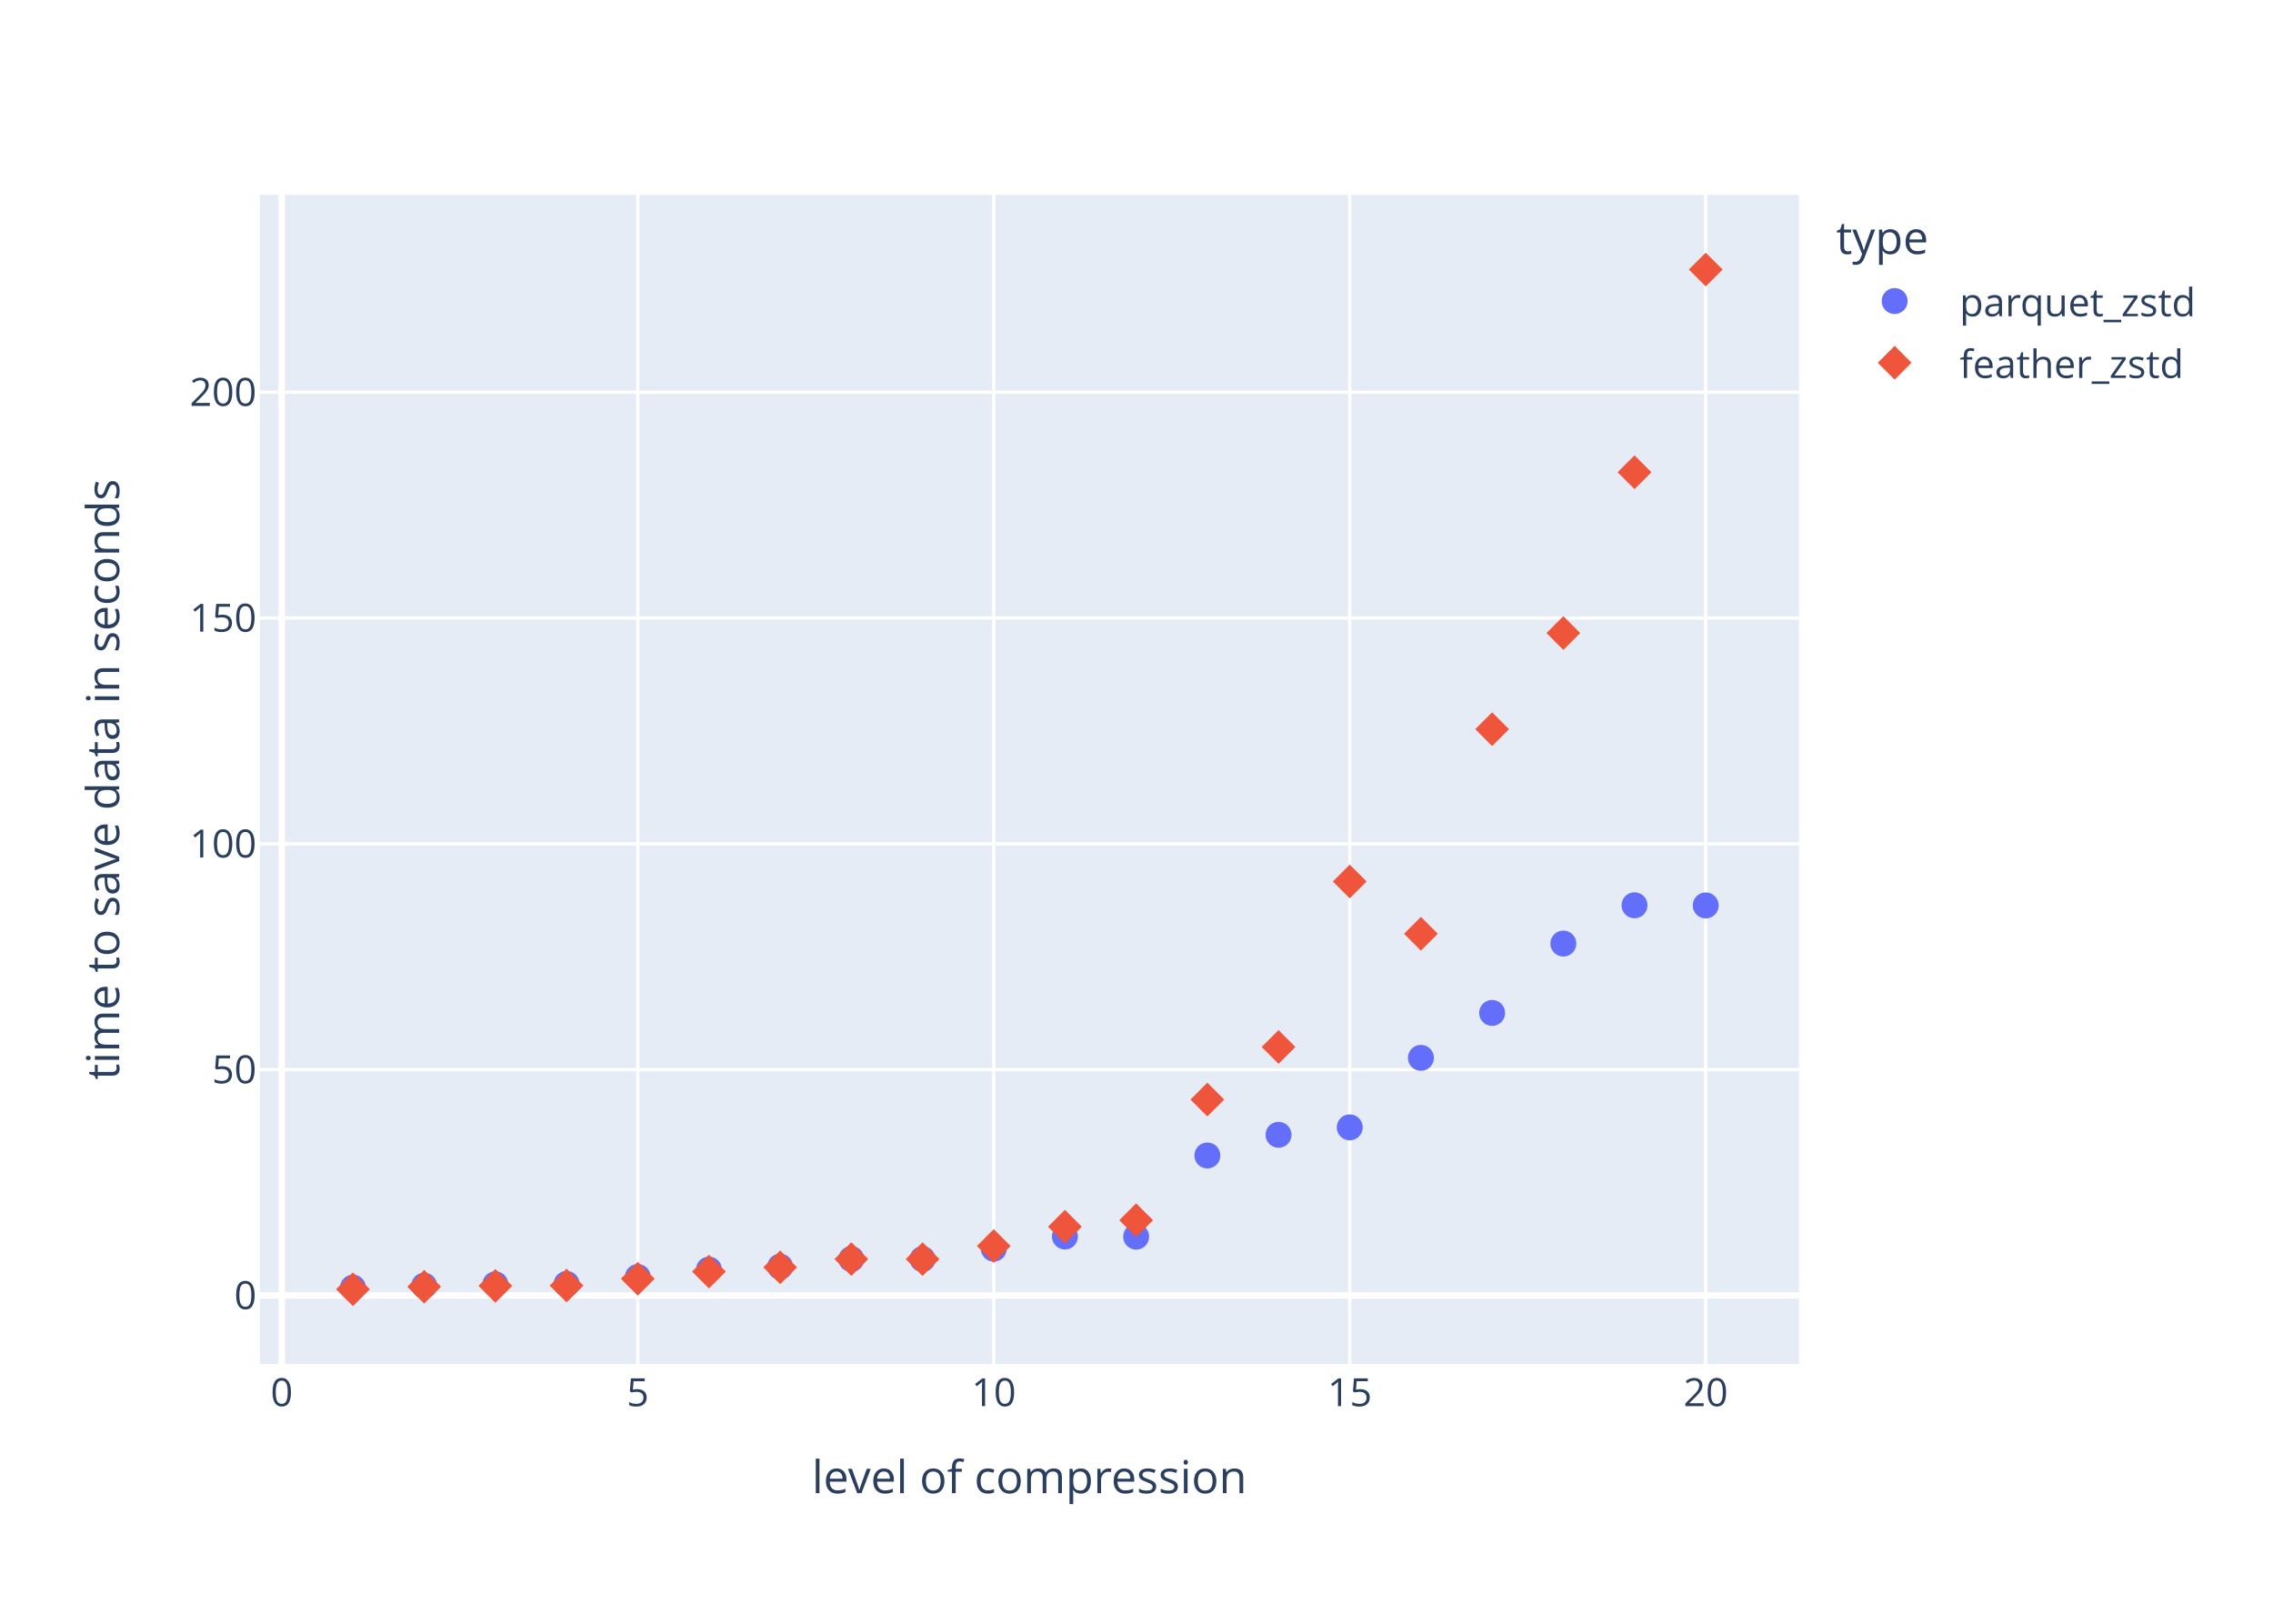
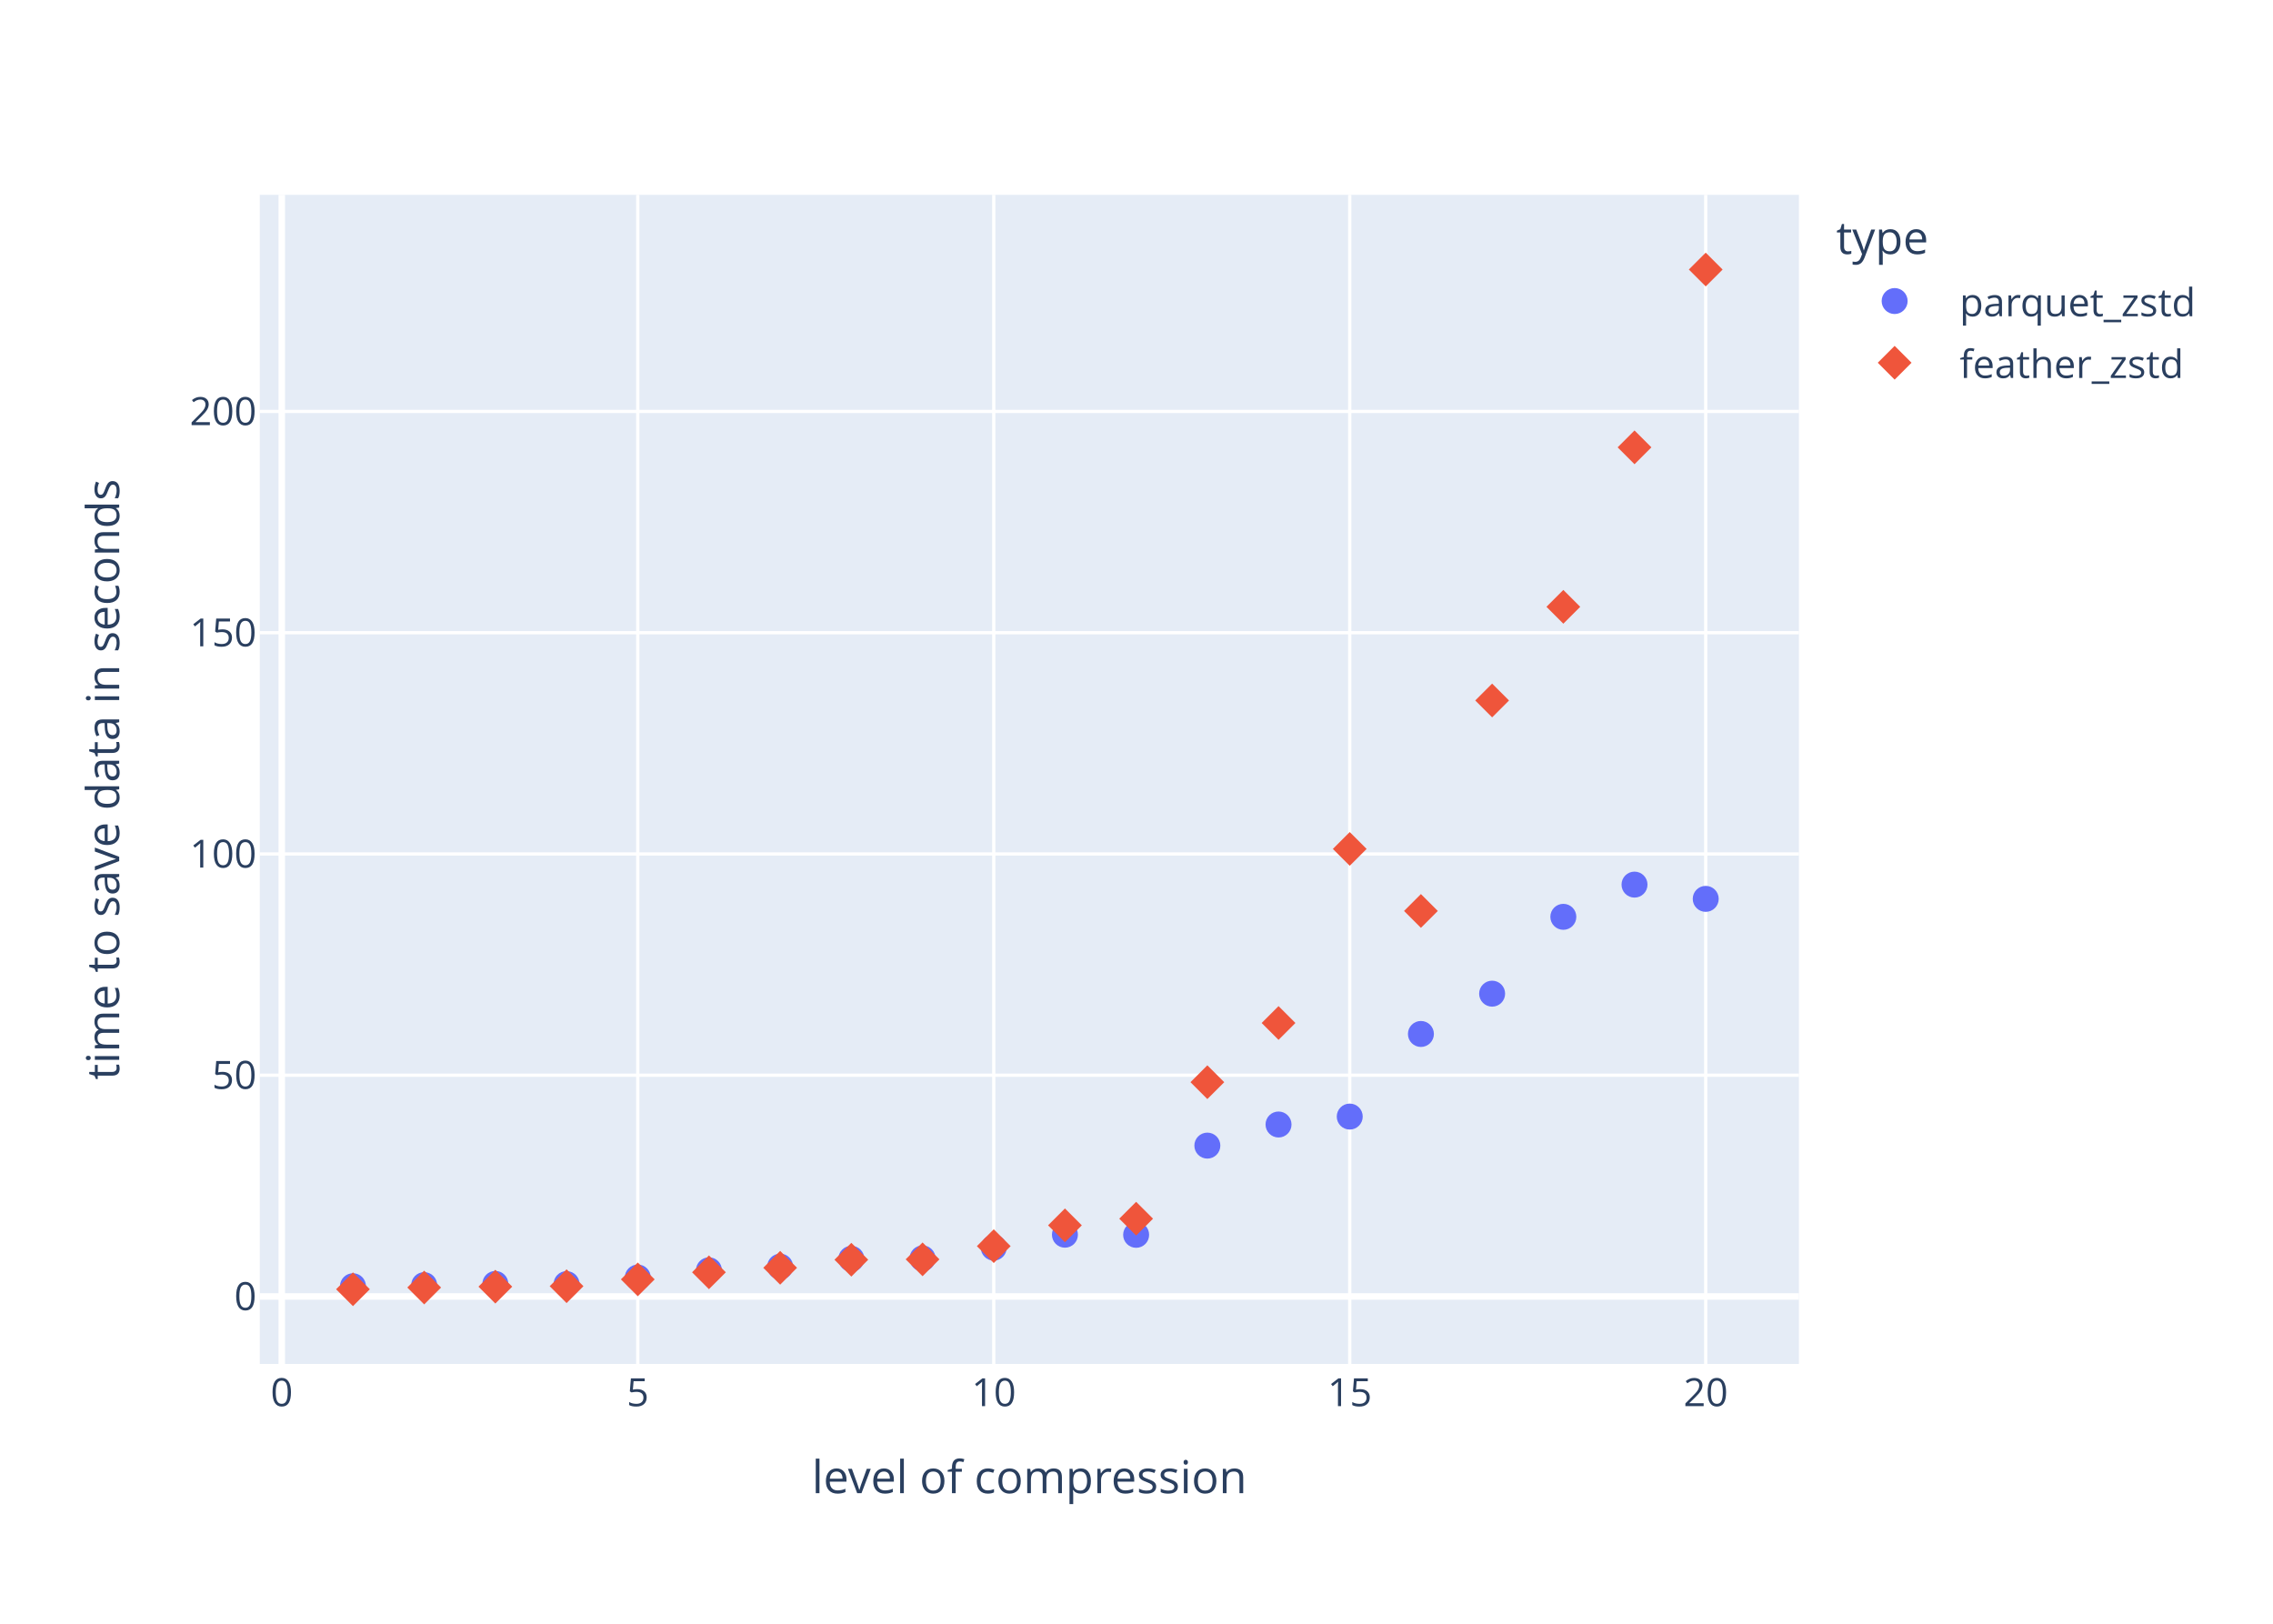
<svg xmlns="http://www.w3.org/2000/svg" class="main-svg" width="700" height="500" style="" viewBox="0 0 700 500">
  <rect x="0" y="0" width="700" height="500" style="fill: rgb(255, 255, 255); fill-opacity: 1;" />
-   <defs id="defs-3eac93">
+   <defs id="defs-b81b1a">
    <g class="clips">
-       <clipPath id="clip3eac93xyplot" class="plotclip">
+       <clipPath id="clipb81b1axyplot" class="plotclip">
        <rect width="474" height="360" />
      </clipPath>
-       <clipPath class="axesclip" id="clip3eac93x">
+       <clipPath class="axesclip" id="clipb81b1ax">
        <rect x="80" y="0" width="474" height="500" />
      </clipPath>
-       <clipPath class="axesclip" id="clip3eac93y">
+       <clipPath class="axesclip" id="clipb81b1ay">
        <rect x="0" y="60" width="700" height="360" />
      </clipPath>
-       <clipPath class="axesclip" id="clip3eac93xy">
+       <clipPath class="axesclip" id="clipb81b1axy">
        <rect x="80" y="60" width="474" height="360" />
      </clipPath>
    </g>
    <g class="gradients" />
    <g class="patterns" />
  </defs>
  <g class="bglayer">
    <rect class="bg" x="80" y="60" width="474" height="360" style="fill: rgb(229, 236, 246); fill-opacity: 1; stroke-width: 0;" />
  </g>
  <g class="layer-below">
    <g class="imagelayer" />
    <g class="shapelayer" />
  </g>
  <g class="cartesianlayer">
    <g class="subplot xy">
      <g class="layer-subplot">
        <g class="shapelayer" />
        <g class="imagelayer" />
      </g>
      <g class="minor-gridlayer">
        <g class="x" />
        <g class="y" />
      </g>
      <g class="gridlayer">
        <g class="x">
          <path class="xgrid crisp" transform="translate(196.41,0)" d="M0,60v360" style="stroke: rgb(255, 255, 255); stroke-opacity: 1; stroke-width: 1px;" />
          <path class="xgrid crisp" transform="translate(306.04,0)" d="M0,60v360" style="stroke: rgb(255, 255, 255); stroke-opacity: 1; stroke-width: 1px;" />
          <path class="xgrid crisp" transform="translate(415.67,0)" d="M0,60v360" style="stroke: rgb(255, 255, 255); stroke-opacity: 1; stroke-width: 1px;" />
          <path class="xgrid crisp" transform="translate(525.3,0)" d="M0,60v360" style="stroke: rgb(255, 255, 255); stroke-opacity: 1; stroke-width: 1px;" />
        </g>
        <g class="y">
-           <path class="ygrid crisp" transform="translate(0,329.37)" d="M80,0h474" style="stroke: rgb(255, 255, 255); stroke-opacity: 1; stroke-width: 1px;" />
-           <path class="ygrid crisp" transform="translate(0,259.84)" d="M80,0h474" style="stroke: rgb(255, 255, 255); stroke-opacity: 1; stroke-width: 1px;" />
-           <path class="ygrid crisp" transform="translate(0,190.31)" d="M80,0h474" style="stroke: rgb(255, 255, 255); stroke-opacity: 1; stroke-width: 1px;" />
-           <path class="ygrid crisp" transform="translate(0,120.78)" d="M80,0h474" style="stroke: rgb(255, 255, 255); stroke-opacity: 1; stroke-width: 1px;" />
+           <path class="ygrid crisp" transform="translate(0,331.09)" d="M80,0h474" style="stroke: rgb(255, 255, 255); stroke-opacity: 1; stroke-width: 1px;" />
+           <path class="ygrid crisp" transform="translate(0,262.96)" d="M80,0h474" style="stroke: rgb(255, 255, 255); stroke-opacity: 1; stroke-width: 1px;" />
+           <path class="ygrid crisp" transform="translate(0,194.83)" d="M80,0h474" style="stroke: rgb(255, 255, 255); stroke-opacity: 1; stroke-width: 1px;" />
+           <path class="ygrid crisp" transform="translate(0,126.7)" d="M80,0h474" style="stroke: rgb(255, 255, 255); stroke-opacity: 1; stroke-width: 1px;" />
        </g>
      </g>
      <g class="zerolinelayer">
        <path class="xzl zl crisp" transform="translate(86.77,0)" d="M0,60v360" style="stroke: rgb(255, 255, 255); stroke-opacity: 1; stroke-width: 2px;" />
-         <path class="yzl zl crisp" transform="translate(0,398.91)" d="M80,0h474" style="stroke: rgb(255, 255, 255); stroke-opacity: 1; stroke-width: 2px;" />
+         <path class="yzl zl crisp" transform="translate(0,399.22)" d="M80,0h474" style="stroke: rgb(255, 255, 255); stroke-opacity: 1; stroke-width: 2px;" />
      </g>
      <g class="layer-between">
        <g class="shapelayer" />
        <g class="imagelayer" />
      </g>
      <path class="xlines-below" />
      <path class="ylines-below" />
      <g class="overlines-below" />
      <g class="xaxislayer-below" />
      <g class="yaxislayer-below" />
      <g class="overaxes-below" />
-       <g class="plot" transform="translate(80,60)" clip-path="url(#clip3eac93xyplot)">
+       <g class="plot" transform="translate(80,60)" clip-path="url(#clipb81b1axyplot)">
        <g class="scatterlayer mlayer">
-           <g class="trace scatter tracec2e7a9" style="stroke-miterlimit: 2; opacity: 1;">
+           <g class="trace scatter traced93dc3" style="stroke-miterlimit: 2; opacity: 1;">
            <g class="fills" />
            <g class="errorbars" />
            <g class="lines" />
            <g class="points">
-               <path class="point plotly-customdata" transform="translate(28.7,336.51)" d="M4,0A4,4 0 1,1 0,-4A4,4 0 0,1 4,0Z" style="opacity: 1; stroke-width: 0px; fill: rgb(99, 110, 250); fill-opacity: 1;" />
-               <path class="point plotly-customdata" transform="translate(50.63,335.9)" d="M4,0A4,4 0 1,1 0,-4A4,4 0 0,1 4,0Z" style="opacity: 1; stroke-width: 0px; fill: rgb(99, 110, 250); fill-opacity: 1;" />
-               <path class="point plotly-customdata" transform="translate(72.55,335.48)" d="M4,0A4,4 0 1,1 0,-4A4,4 0 0,1 4,0Z" style="opacity: 1; stroke-width: 0px; fill: rgb(99, 110, 250); fill-opacity: 1;" />
-               <path class="point plotly-customdata" transform="translate(94.48,335.36)" d="M4,0A4,4 0 1,1 0,-4A4,4 0 0,1 4,0Z" style="opacity: 1; stroke-width: 0px; fill: rgb(99, 110, 250); fill-opacity: 1;" />
-               <path class="point plotly-customdata" transform="translate(116.41,333.25)" d="M4,0A4,4 0 1,1 0,-4A4,4 0 0,1 4,0Z" style="opacity: 1; stroke-width: 0px; fill: rgb(99, 110, 250); fill-opacity: 1;" />
-               <path class="point plotly-customdata" transform="translate(138.33,330.96)" d="M4,0A4,4 0 1,1 0,-4A4,4 0 0,1 4,0Z" style="opacity: 1; stroke-width: 0px; fill: rgb(99, 110, 250); fill-opacity: 1;" />
-               <path class="point plotly-customdata" transform="translate(160.26,330.06)" d="M4,0A4,4 0 1,1 0,-4A4,4 0 0,1 4,0Z" style="opacity: 1; stroke-width: 0px; fill: rgb(99, 110, 250); fill-opacity: 1;" />
-               <path class="point plotly-customdata" transform="translate(182.18,327.7)" d="M4,0A4,4 0 1,1 0,-4A4,4 0 0,1 4,0Z" style="opacity: 1; stroke-width: 0px; fill: rgb(99, 110, 250); fill-opacity: 1;" />
-               <path class="point plotly-customdata" transform="translate(204.11,327.71)" d="M4,0A4,4 0 1,1 0,-4A4,4 0 0,1 4,0Z" style="opacity: 1; stroke-width: 0px; fill: rgb(99, 110, 250); fill-opacity: 1;" />
-               <path class="point plotly-customdata" transform="translate(226.04,324.5)" d="M4,0A4,4 0 1,1 0,-4A4,4 0 0,1 4,0Z" style="opacity: 1; stroke-width: 0px; fill: rgb(99, 110, 250); fill-opacity: 1;" />
-               <path class="point plotly-customdata" transform="translate(247.96,320.76)" d="M4,0A4,4 0 1,1 0,-4A4,4 0 0,1 4,0Z" style="opacity: 1; stroke-width: 0px; fill: rgb(99, 110, 250); fill-opacity: 1;" />
-               <path class="point plotly-customdata" transform="translate(269.89,320.8)" d="M4,0A4,4 0 1,1 0,-4A4,4 0 0,1 4,0Z" style="opacity: 1; stroke-width: 0px; fill: rgb(99, 110, 250); fill-opacity: 1;" />
-               <path class="point plotly-customdata" transform="translate(291.82,295.81)" d="M4,0A4,4 0 1,1 0,-4A4,4 0 0,1 4,0Z" style="opacity: 1; stroke-width: 0px; fill: rgb(99, 110, 250); fill-opacity: 1;" />
-               <path class="point plotly-customdata" transform="translate(313.74,289.44)" d="M4,0A4,4 0 1,1 0,-4A4,4 0 0,1 4,0Z" style="opacity: 1; stroke-width: 0px; fill: rgb(99, 110, 250); fill-opacity: 1;" />
-               <path class="point plotly-customdata" transform="translate(335.67,287.15)" d="M4,0A4,4 0 1,1 0,-4A4,4 0 0,1 4,0Z" style="opacity: 1; stroke-width: 0px; fill: rgb(99, 110, 250); fill-opacity: 1;" />
-               <path class="point plotly-customdata" transform="translate(357.59,265.75)" d="M4,0A4,4 0 1,1 0,-4A4,4 0 0,1 4,0Z" style="opacity: 1; stroke-width: 0px; fill: rgb(99, 110, 250); fill-opacity: 1;" />
-               <path class="point plotly-customdata" transform="translate(379.52,251.91)" d="M4,0A4,4 0 1,1 0,-4A4,4 0 0,1 4,0Z" style="opacity: 1; stroke-width: 0px; fill: rgb(99, 110, 250); fill-opacity: 1;" />
-               <path class="point plotly-customdata" transform="translate(401.45,230.55)" d="M4,0A4,4 0 1,1 0,-4A4,4 0 0,1 4,0Z" style="opacity: 1; stroke-width: 0px; fill: rgb(99, 110, 250); fill-opacity: 1;" />
-               <path class="point plotly-customdata" transform="translate(423.37,218.77)" d="M4,0A4,4 0 1,1 0,-4A4,4 0 0,1 4,0Z" style="opacity: 1; stroke-width: 0px; fill: rgb(99, 110, 250); fill-opacity: 1;" />
-               <path class="point plotly-customdata" transform="translate(445.3,218.81)" d="M4,0A4,4 0 1,1 0,-4A4,4 0 0,1 4,0Z" style="opacity: 1; stroke-width: 0px; fill: rgb(99, 110, 250); fill-opacity: 1;" />
+               <path class="point plotly-customdata" transform="translate(28.7,336.07)" d="M4,0A4,4 0 1,1 0,-4A4,4 0 0,1 4,0Z" style="opacity: 1; stroke-width: 0px; fill: rgb(99, 110, 250); fill-opacity: 1;" />
+               <path class="point plotly-customdata" transform="translate(50.63,335.73)" d="M4,0A4,4 0 1,1 0,-4A4,4 0 0,1 4,0Z" style="opacity: 1; stroke-width: 0px; fill: rgb(99, 110, 250); fill-opacity: 1;" />
+               <path class="point plotly-customdata" transform="translate(72.55,335.36)" d="M4,0A4,4 0 1,1 0,-4A4,4 0 0,1 4,0Z" style="opacity: 1; stroke-width: 0px; fill: rgb(99, 110, 250); fill-opacity: 1;" />
+               <path class="point plotly-customdata" transform="translate(94.48,335.41)" d="M4,0A4,4 0 1,1 0,-4A4,4 0 0,1 4,0Z" style="opacity: 1; stroke-width: 0px; fill: rgb(99, 110, 250); fill-opacity: 1;" />
+               <path class="point plotly-customdata" transform="translate(116.41,333.39)" d="M4,0A4,4 0 1,1 0,-4A4,4 0 0,1 4,0Z" style="opacity: 1; stroke-width: 0px; fill: rgb(99, 110, 250); fill-opacity: 1;" />
+               <path class="point plotly-customdata" transform="translate(138.33,331.17)" d="M4,0A4,4 0 1,1 0,-4A4,4 0 0,1 4,0Z" style="opacity: 1; stroke-width: 0px; fill: rgb(99, 110, 250); fill-opacity: 1;" />
+               <path class="point plotly-customdata" transform="translate(160.26,330.04)" d="M4,0A4,4 0 1,1 0,-4A4,4 0 0,1 4,0Z" style="opacity: 1; stroke-width: 0px; fill: rgb(99, 110, 250); fill-opacity: 1;" />
+               <path class="point plotly-customdata" transform="translate(182.18,327.63)" d="M4,0A4,4 0 1,1 0,-4A4,4 0 0,1 4,0Z" style="opacity: 1; stroke-width: 0px; fill: rgb(99, 110, 250); fill-opacity: 1;" />
+               <path class="point plotly-customdata" transform="translate(204.11,327.5)" d="M4,0A4,4 0 1,1 0,-4A4,4 0 0,1 4,0Z" style="opacity: 1; stroke-width: 0px; fill: rgb(99, 110, 250); fill-opacity: 1;" />
+               <path class="point plotly-customdata" transform="translate(226.04,324.18)" d="M4,0A4,4 0 1,1 0,-4A4,4 0 0,1 4,0Z" style="opacity: 1; stroke-width: 0px; fill: rgb(99, 110, 250); fill-opacity: 1;" />
+               <path class="point plotly-customdata" transform="translate(247.96,320.2)" d="M4,0A4,4 0 1,1 0,-4A4,4 0 0,1 4,0Z" style="opacity: 1; stroke-width: 0px; fill: rgb(99, 110, 250); fill-opacity: 1;" />
+               <path class="point plotly-customdata" transform="translate(269.89,320.24)" d="M4,0A4,4 0 1,1 0,-4A4,4 0 0,1 4,0Z" style="opacity: 1; stroke-width: 0px; fill: rgb(99, 110, 250); fill-opacity: 1;" />
+               <path class="point plotly-customdata" transform="translate(291.82,292.77)" d="M4,0A4,4 0 1,1 0,-4A4,4 0 0,1 4,0Z" style="opacity: 1; stroke-width: 0px; fill: rgb(99, 110, 250); fill-opacity: 1;" />
+               <path class="point plotly-customdata" transform="translate(313.74,286.27)" d="M4,0A4,4 0 1,1 0,-4A4,4 0 0,1 4,0Z" style="opacity: 1; stroke-width: 0px; fill: rgb(99, 110, 250); fill-opacity: 1;" />
+               <path class="point plotly-customdata" transform="translate(335.67,283.83)" d="M4,0A4,4 0 1,1 0,-4A4,4 0 0,1 4,0Z" style="opacity: 1; stroke-width: 0px; fill: rgb(99, 110, 250); fill-opacity: 1;" />
+               <path class="point plotly-customdata" transform="translate(357.59,258.39)" d="M4,0A4,4 0 1,1 0,-4A4,4 0 0,1 4,0Z" style="opacity: 1; stroke-width: 0px; fill: rgb(99, 110, 250); fill-opacity: 1;" />
+               <path class="point plotly-customdata" transform="translate(379.52,245.98)" d="M4,0A4,4 0 1,1 0,-4A4,4 0 0,1 4,0Z" style="opacity: 1; stroke-width: 0px; fill: rgb(99, 110, 250); fill-opacity: 1;" />
+               <path class="point plotly-customdata" transform="translate(401.45,222.32)" d="M4,0A4,4 0 1,1 0,-4A4,4 0 0,1 4,0Z" style="opacity: 1; stroke-width: 0px; fill: rgb(99, 110, 250); fill-opacity: 1;" />
+               <path class="point plotly-customdata" transform="translate(423.37,212.4)" d="M4,0A4,4 0 1,1 0,-4A4,4 0 0,1 4,0Z" style="opacity: 1; stroke-width: 0px; fill: rgb(99, 110, 250); fill-opacity: 1;" />
+               <path class="point plotly-customdata" transform="translate(445.3,216.79)" d="M4,0A4,4 0 1,1 0,-4A4,4 0 0,1 4,0Z" style="opacity: 1; stroke-width: 0px; fill: rgb(99, 110, 250); fill-opacity: 1;" />
            </g>
            <g class="text" />
          </g>
-           <g class="trace scatter traceed14b1" style="stroke-miterlimit: 2; opacity: 1;">
+           <g class="trace scatter trace84b276" style="stroke-miterlimit: 2; opacity: 1;">
            <g class="fills" />
            <g class="errorbars" />
            <g class="lines" />
            <g class="points">
              <path class="point plotly-customdata" transform="translate(28.7,337)" d="M5.2,0L0,5.2L-5.2,0L0,-5.2Z" style="opacity: 1; stroke-width: 0px; fill: rgb(239, 85, 59); fill-opacity: 1;" />
-               <path class="point plotly-customdata" transform="translate(50.63,336.22)" d="M5.2,0L0,5.2L-5.2,0L0,-5.2Z" style="opacity: 1; stroke-width: 0px; fill: rgb(239, 85, 59); fill-opacity: 1;" />
-               <path class="point plotly-customdata" transform="translate(72.55,335.96)" d="M5.2,0L0,5.2L-5.2,0L0,-5.2Z" style="opacity: 1; stroke-width: 0px; fill: rgb(239, 85, 59); fill-opacity: 1;" />
-               <path class="point plotly-customdata" transform="translate(94.48,335.86)" d="M5.2,0L0,5.2L-5.2,0L0,-5.2Z" style="opacity: 1; stroke-width: 0px; fill: rgb(239, 85, 59); fill-opacity: 1;" />
-               <path class="point plotly-customdata" transform="translate(116.41,333.77)" d="M5.2,0L0,5.2L-5.2,0L0,-5.2Z" style="opacity: 1; stroke-width: 0px; fill: rgb(239, 85, 59); fill-opacity: 1;" />
-               <path class="point plotly-customdata" transform="translate(138.33,331.55)" d="M5.2,0L0,5.2L-5.2,0L0,-5.2Z" style="opacity: 1; stroke-width: 0px; fill: rgb(239, 85, 59); fill-opacity: 1;" />
-               <path class="point plotly-customdata" transform="translate(160.26,330.24)" d="M5.2,0L0,5.2L-5.2,0L0,-5.2Z" style="opacity: 1; stroke-width: 0px; fill: rgb(239, 85, 59); fill-opacity: 1;" />
-               <path class="point plotly-customdata" transform="translate(182.18,327.72)" d="M5.2,0L0,5.2L-5.2,0L0,-5.2Z" style="opacity: 1; stroke-width: 0px; fill: rgb(239, 85, 59); fill-opacity: 1;" />
-               <path class="point plotly-customdata" transform="translate(204.11,327.72)" d="M5.2,0L0,5.2L-5.2,0L0,-5.2Z" style="opacity: 1; stroke-width: 0px; fill: rgb(239, 85, 59); fill-opacity: 1;" />
-               <path class="point plotly-customdata" transform="translate(226.04,323.69)" d="M5.2,0L0,5.2L-5.2,0L0,-5.2Z" style="opacity: 1; stroke-width: 0px; fill: rgb(239, 85, 59); fill-opacity: 1;" />
-               <path class="point plotly-customdata" transform="translate(247.96,317.74)" d="M5.2,0L0,5.2L-5.2,0L0,-5.2Z" style="opacity: 1; stroke-width: 0px; fill: rgb(239, 85, 59); fill-opacity: 1;" />
-               <path class="point plotly-customdata" transform="translate(269.89,315.74)" d="M5.2,0L0,5.2L-5.2,0L0,-5.2Z" style="opacity: 1; stroke-width: 0px; fill: rgb(239, 85, 59); fill-opacity: 1;" />
-               <path class="point plotly-customdata" transform="translate(291.82,278.59)" d="M5.2,0L0,5.2L-5.2,0L0,-5.2Z" style="opacity: 1; stroke-width: 0px; fill: rgb(239, 85, 59); fill-opacity: 1;" />
-               <path class="point plotly-customdata" transform="translate(313.74,262.39)" d="M5.2,0L0,5.2L-5.2,0L0,-5.2Z" style="opacity: 1; stroke-width: 0px; fill: rgb(239, 85, 59); fill-opacity: 1;" />
-               <path class="point plotly-customdata" transform="translate(335.67,211.44)" d="M5.2,0L0,5.2L-5.2,0L0,-5.2Z" style="opacity: 1; stroke-width: 0px; fill: rgb(239, 85, 59); fill-opacity: 1;" />
-               <path class="point plotly-customdata" transform="translate(357.59,227.54)" d="M5.2,0L0,5.2L-5.2,0L0,-5.2Z" style="opacity: 1; stroke-width: 0px; fill: rgb(239, 85, 59); fill-opacity: 1;" />
-               <path class="point plotly-customdata" transform="translate(379.52,164.54)" d="M5.2,0L0,5.2L-5.2,0L0,-5.2Z" style="opacity: 1; stroke-width: 0px; fill: rgb(239, 85, 59); fill-opacity: 1;" />
-               <path class="point plotly-customdata" transform="translate(401.45,134.93)" d="M5.2,0L0,5.2L-5.2,0L0,-5.2Z" style="opacity: 1; stroke-width: 0px; fill: rgb(239, 85, 59); fill-opacity: 1;" />
-               <path class="point plotly-customdata" transform="translate(423.37,85.42)" d="M5.2,0L0,5.2L-5.2,0L0,-5.2Z" style="opacity: 1; stroke-width: 0px; fill: rgb(239, 85, 59); fill-opacity: 1;" />
+               <path class="point plotly-customdata" transform="translate(50.63,336.47)" d="M5.2,0L0,5.2L-5.2,0L0,-5.2Z" style="opacity: 1; stroke-width: 0px; fill: rgb(239, 85, 59); fill-opacity: 1;" />
+               <path class="point plotly-customdata" transform="translate(72.55,336.2)" d="M5.2,0L0,5.2L-5.2,0L0,-5.2Z" style="opacity: 1; stroke-width: 0px; fill: rgb(239, 85, 59); fill-opacity: 1;" />
+               <path class="point plotly-customdata" transform="translate(94.48,336.06)" d="M5.2,0L0,5.2L-5.2,0L0,-5.2Z" style="opacity: 1; stroke-width: 0px; fill: rgb(239, 85, 59); fill-opacity: 1;" />
+               <path class="point plotly-customdata" transform="translate(116.41,333.96)" d="M5.2,0L0,5.2L-5.2,0L0,-5.2Z" style="opacity: 1; stroke-width: 0px; fill: rgb(239, 85, 59); fill-opacity: 1;" />
+               <path class="point plotly-customdata" transform="translate(138.33,331.78)" d="M5.2,0L0,5.2L-5.2,0L0,-5.2Z" style="opacity: 1; stroke-width: 0px; fill: rgb(239, 85, 59); fill-opacity: 1;" />
+               <path class="point plotly-customdata" transform="translate(160.26,330.39)" d="M5.2,0L0,5.2L-5.2,0L0,-5.2Z" style="opacity: 1; stroke-width: 0px; fill: rgb(239, 85, 59); fill-opacity: 1;" />
+               <path class="point plotly-customdata" transform="translate(182.18,327.91)" d="M5.2,0L0,5.2L-5.2,0L0,-5.2Z" style="opacity: 1; stroke-width: 0px; fill: rgb(239, 85, 59); fill-opacity: 1;" />
+               <path class="point plotly-customdata" transform="translate(204.11,327.79)" d="M5.2,0L0,5.2L-5.2,0L0,-5.2Z" style="opacity: 1; stroke-width: 0px; fill: rgb(239, 85, 59); fill-opacity: 1;" />
+               <path class="point plotly-customdata" transform="translate(226.04,323.73)" d="M5.2,0L0,5.2L-5.2,0L0,-5.2Z" style="opacity: 1; stroke-width: 0px; fill: rgb(239, 85, 59); fill-opacity: 1;" />
+               <path class="point plotly-customdata" transform="translate(247.96,317.32)" d="M5.2,0L0,5.2L-5.2,0L0,-5.2Z" style="opacity: 1; stroke-width: 0px; fill: rgb(239, 85, 59); fill-opacity: 1;" />
+               <path class="point plotly-customdata" transform="translate(269.89,315.27)" d="M5.2,0L0,5.2L-5.2,0L0,-5.2Z" style="opacity: 1; stroke-width: 0px; fill: rgb(239, 85, 59); fill-opacity: 1;" />
+               <path class="point plotly-customdata" transform="translate(291.82,273.24)" d="M5.2,0L0,5.2L-5.2,0L0,-5.2Z" style="opacity: 1; stroke-width: 0px; fill: rgb(239, 85, 59); fill-opacity: 1;" />
+               <path class="point plotly-customdata" transform="translate(313.74,255.01)" d="M5.2,0L0,5.2L-5.2,0L0,-5.2Z" style="opacity: 1; stroke-width: 0px; fill: rgb(239, 85, 59); fill-opacity: 1;" />
+               <path class="point plotly-customdata" transform="translate(335.67,201.41)" d="M5.2,0L0,5.2L-5.2,0L0,-5.2Z" style="opacity: 1; stroke-width: 0px; fill: rgb(239, 85, 59); fill-opacity: 1;" />
+               <path class="point plotly-customdata" transform="translate(357.59,220.51)" d="M5.2,0L0,5.2L-5.2,0L0,-5.2Z" style="opacity: 1; stroke-width: 0px; fill: rgb(239, 85, 59); fill-opacity: 1;" />
+               <path class="point plotly-customdata" transform="translate(379.52,155.7)" d="M5.2,0L0,5.2L-5.2,0L0,-5.2Z" style="opacity: 1; stroke-width: 0px; fill: rgb(239, 85, 59); fill-opacity: 1;" />
+               <path class="point plotly-customdata" transform="translate(401.45,126.86)" d="M5.2,0L0,5.2L-5.2,0L0,-5.2Z" style="opacity: 1; stroke-width: 0px; fill: rgb(239, 85, 59); fill-opacity: 1;" />
+               <path class="point plotly-customdata" transform="translate(423.37,77.75)" d="M5.2,0L0,5.2L-5.2,0L0,-5.2Z" style="opacity: 1; stroke-width: 0px; fill: rgb(239, 85, 59); fill-opacity: 1;" />
              <path class="point plotly-customdata" transform="translate(445.3,23)" d="M5.2,0L0,5.2L-5.2,0L0,-5.2Z" style="opacity: 1; stroke-width: 0px; fill: rgb(239, 85, 59); fill-opacity: 1;" />
            </g>
            <g class="text" />
          </g>
        </g>
      </g>
      <g class="overplot" />
      <path class="xlines-above crisp" d="M0,0" style="fill: none;" />
      <path class="ylines-above crisp" d="M0,0" style="fill: none;" />
      <g class="overlines-above" />
      <g class="xaxislayer-above">
        <g class="xtick">
          <text text-anchor="middle" x="0" y="433" transform="translate(86.77,0)" style="font-family: 'Open Sans', verdana, arial, sans-serif; font-size: 12px; fill: rgb(42, 63, 95); fill-opacity: 1; white-space: pre; opacity: 1;">0</text>
        </g>
        <g class="xtick">
          <text text-anchor="middle" x="0" y="433" style="font-family: 'Open Sans', verdana, arial, sans-serif; font-size: 12px; fill: rgb(42, 63, 95); fill-opacity: 1; white-space: pre; opacity: 1;" transform="translate(196.41,0)">5</text>
        </g>
        <g class="xtick">
          <text text-anchor="middle" x="0" y="433" style="font-family: 'Open Sans', verdana, arial, sans-serif; font-size: 12px; fill: rgb(42, 63, 95); fill-opacity: 1; white-space: pre; opacity: 1;" transform="translate(306.04,0)">10</text>
        </g>
        <g class="xtick">
          <text text-anchor="middle" x="0" y="433" style="font-family: 'Open Sans', verdana, arial, sans-serif; font-size: 12px; fill: rgb(42, 63, 95); fill-opacity: 1; white-space: pre; opacity: 1;" transform="translate(415.67,0)">15</text>
        </g>
        <g class="xtick">
          <text text-anchor="middle" x="0" y="433" style="font-family: 'Open Sans', verdana, arial, sans-serif; font-size: 12px; fill: rgb(42, 63, 95); fill-opacity: 1; white-space: pre; opacity: 1;" transform="translate(525.3,0)">20</text>
        </g>
      </g>
      <g class="yaxislayer-above">
        <g class="ytick">
-           <text text-anchor="end" x="79" y="4.2" transform="translate(0,398.91)" style="font-family: 'Open Sans', verdana, arial, sans-serif; font-size: 12px; fill: rgb(42, 63, 95); fill-opacity: 1; white-space: pre; opacity: 1;">0</text>
-         </g>
-         <g class="ytick">
-           <text text-anchor="end" x="79" y="4.2" style="font-family: 'Open Sans', verdana, arial, sans-serif; font-size: 12px; fill: rgb(42, 63, 95); fill-opacity: 1; white-space: pre; opacity: 1;" transform="translate(0,329.37)">50</text>
-         </g>
-         <g class="ytick">
-           <text text-anchor="end" x="79" y="4.2" style="font-family: 'Open Sans', verdana, arial, sans-serif; font-size: 12px; fill: rgb(42, 63, 95); fill-opacity: 1; white-space: pre; opacity: 1;" transform="translate(0,259.84)">100</text>
-         </g>
-         <g class="ytick">
-           <text text-anchor="end" x="79" y="4.2" style="font-family: 'Open Sans', verdana, arial, sans-serif; font-size: 12px; fill: rgb(42, 63, 95); fill-opacity: 1; white-space: pre; opacity: 1;" transform="translate(0,190.31)">150</text>
-         </g>
-         <g class="ytick">
-           <text text-anchor="end" x="79" y="4.2" style="font-family: 'Open Sans', verdana, arial, sans-serif; font-size: 12px; fill: rgb(42, 63, 95); fill-opacity: 1; white-space: pre; opacity: 1;" transform="translate(0,120.78)">200</text>
+           <text text-anchor="end" x="79" y="4.2" transform="translate(0,399.22)" style="font-family: 'Open Sans', verdana, arial, sans-serif; font-size: 12px; fill: rgb(42, 63, 95); fill-opacity: 1; white-space: pre; opacity: 1;">0</text>
+         </g>
+         <g class="ytick">
+           <text text-anchor="end" x="79" y="4.2" style="font-family: 'Open Sans', verdana, arial, sans-serif; font-size: 12px; fill: rgb(42, 63, 95); fill-opacity: 1; white-space: pre; opacity: 1;" transform="translate(0,331.09)">50</text>
+         </g>
+         <g class="ytick">
+           <text text-anchor="end" x="79" y="4.2" style="font-family: 'Open Sans', verdana, arial, sans-serif; font-size: 12px; fill: rgb(42, 63, 95); fill-opacity: 1; white-space: pre; opacity: 1;" transform="translate(0,262.96)">100</text>
+         </g>
+         <g class="ytick">
+           <text text-anchor="end" x="79" y="4.2" style="font-family: 'Open Sans', verdana, arial, sans-serif; font-size: 12px; fill: rgb(42, 63, 95); fill-opacity: 1; white-space: pre; opacity: 1;" transform="translate(0,194.83)">150</text>
+         </g>
+         <g class="ytick">
+           <text text-anchor="end" x="79" y="4.2" style="font-family: 'Open Sans', verdana, arial, sans-serif; font-size: 12px; fill: rgb(42, 63, 95); fill-opacity: 1; white-space: pre; opacity: 1;" transform="translate(0,126.7)">200</text>
        </g>
      </g>
      <g class="overaxes-above" />
    </g>
  </g>
  <g class="polarlayer" />
  <g class="smithlayer" />
  <g class="ternarylayer" />
  <g class="geolayer" />
  <g class="funnelarealayer" />
  <g class="pielayer" />
  <g class="iciclelayer" />
  <g class="treemaplayer" />
  <g class="sunburstlayer" />
  <g class="glimages" />
-   <defs id="topdefs-3eac93">
+   <defs id="topdefs-b81b1a">
    <g class="clips" />
-     <clipPath id="legend3eac93">
+     <clipPath id="legendb81b1a">
      <rect width="125" height="67" x="0" y="0" />
    </clipPath>
  </defs>
  <g class="layer-above">
    <g class="imagelayer" />
    <g class="shapelayer" />
  </g>
  <g class="infolayer">
    <g class="legend" pointer-events="all" transform="translate(563.48,60)">
      <rect class="bg" shape-rendering="crispEdges" width="125" height="67" x="0" y="0" style="stroke: rgb(68, 68, 68); stroke-opacity: 1; fill: rgb(255, 255, 255); fill-opacity: 1; stroke-width: 0px;" />
-       <g class="scrollbox" transform="" clip-path="url(#legend3eac93)">
+       <g class="scrollbox" transform="" clip-path="url(#legendb81b1a)">
        <text class="legendtitletext" text-anchor="start" x="2" y="18.2" style="font-family: 'Open Sans', verdana, arial, sans-serif; font-size: 14px; fill: rgb(42, 63, 95); fill-opacity: 1; white-space: pre;">type</text>
        <g class="groups" transform="">
          <g class="traces" transform="translate(0,32.7)" style="opacity: 1;">
            <text class="legendtext" text-anchor="start" x="40" y="4.68" style="font-family: 'Open Sans', verdana, arial, sans-serif; font-size: 12px; fill: rgb(42, 63, 95); fill-opacity: 1; white-space: pre;">parquet_zstd</text>
            <g class="layers" style="opacity: 1;">
              <g class="legendfill" />
              <g class="legendlines" />
              <g class="legendsymbols">
                <g class="legendpoints">
                  <path class="scatterpts" transform="translate(20,0)" d="M4,0A4,4 0 1,1 0,-4A4,4 0 0,1 4,0Z" style="opacity: 1; stroke-width: 0px; fill: rgb(99, 110, 250); fill-opacity: 1;" />
                </g>
              </g>
            </g>
            <rect class="legendtoggle" x="0" y="-9.5" width="119.156" height="19" style="fill: rgb(0, 0, 0); fill-opacity: 0;" />
          </g>
        </g>
        <g class="groups" transform="">
          <g class="traces" transform="translate(0,51.7)" style="opacity: 1;">
            <text class="legendtext" text-anchor="start" x="40" y="4.68" style="font-family: 'Open Sans', verdana, arial, sans-serif; font-size: 12px; fill: rgb(42, 63, 95); fill-opacity: 1; white-space: pre;">feather_zstd</text>
            <g class="layers" style="opacity: 1;">
              <g class="legendfill" />
              <g class="legendlines" />
              <g class="legendsymbols">
                <g class="legendpoints">
                  <path class="scatterpts" transform="translate(20,0)" d="M5.2,0L0,5.2L-5.2,0L0,-5.2Z" style="opacity: 1; stroke-width: 0px; fill: rgb(239, 85, 59); fill-opacity: 1;" />
                </g>
              </g>
            </g>
            <rect class="legendtoggle" x="0" y="-9.5" width="119.156" height="19" style="fill: rgb(0, 0, 0); fill-opacity: 0;" />
          </g>
        </g>
      </g>
      <rect class="scrollbar" rx="20" ry="3" width="0" height="0" x="0" y="0" style="fill: rgb(128, 139, 164); fill-opacity: 1;" />
    </g>
    <g class="g-gtitle" />
    <g class="g-xtitle">
      <text class="xtitle" x="317" y="459.8" text-anchor="middle" style="font-family: 'Open Sans', verdana, arial, sans-serif; font-size: 14px; fill: rgb(42, 63, 95); opacity: 1; white-space: pre;">level of compression</text>
    </g>
    <g class="g-ytitle">
      <text class="ytitle" transform="rotate(-90,36.70938,240)" x="36.709" y="240" text-anchor="middle" style="font-family: 'Open Sans', verdana, arial, sans-serif; font-size: 14px; fill: rgb(42, 63, 95); opacity: 1; white-space: pre;">time to save data in seconds</text>
    </g>
  </g>
</svg>
